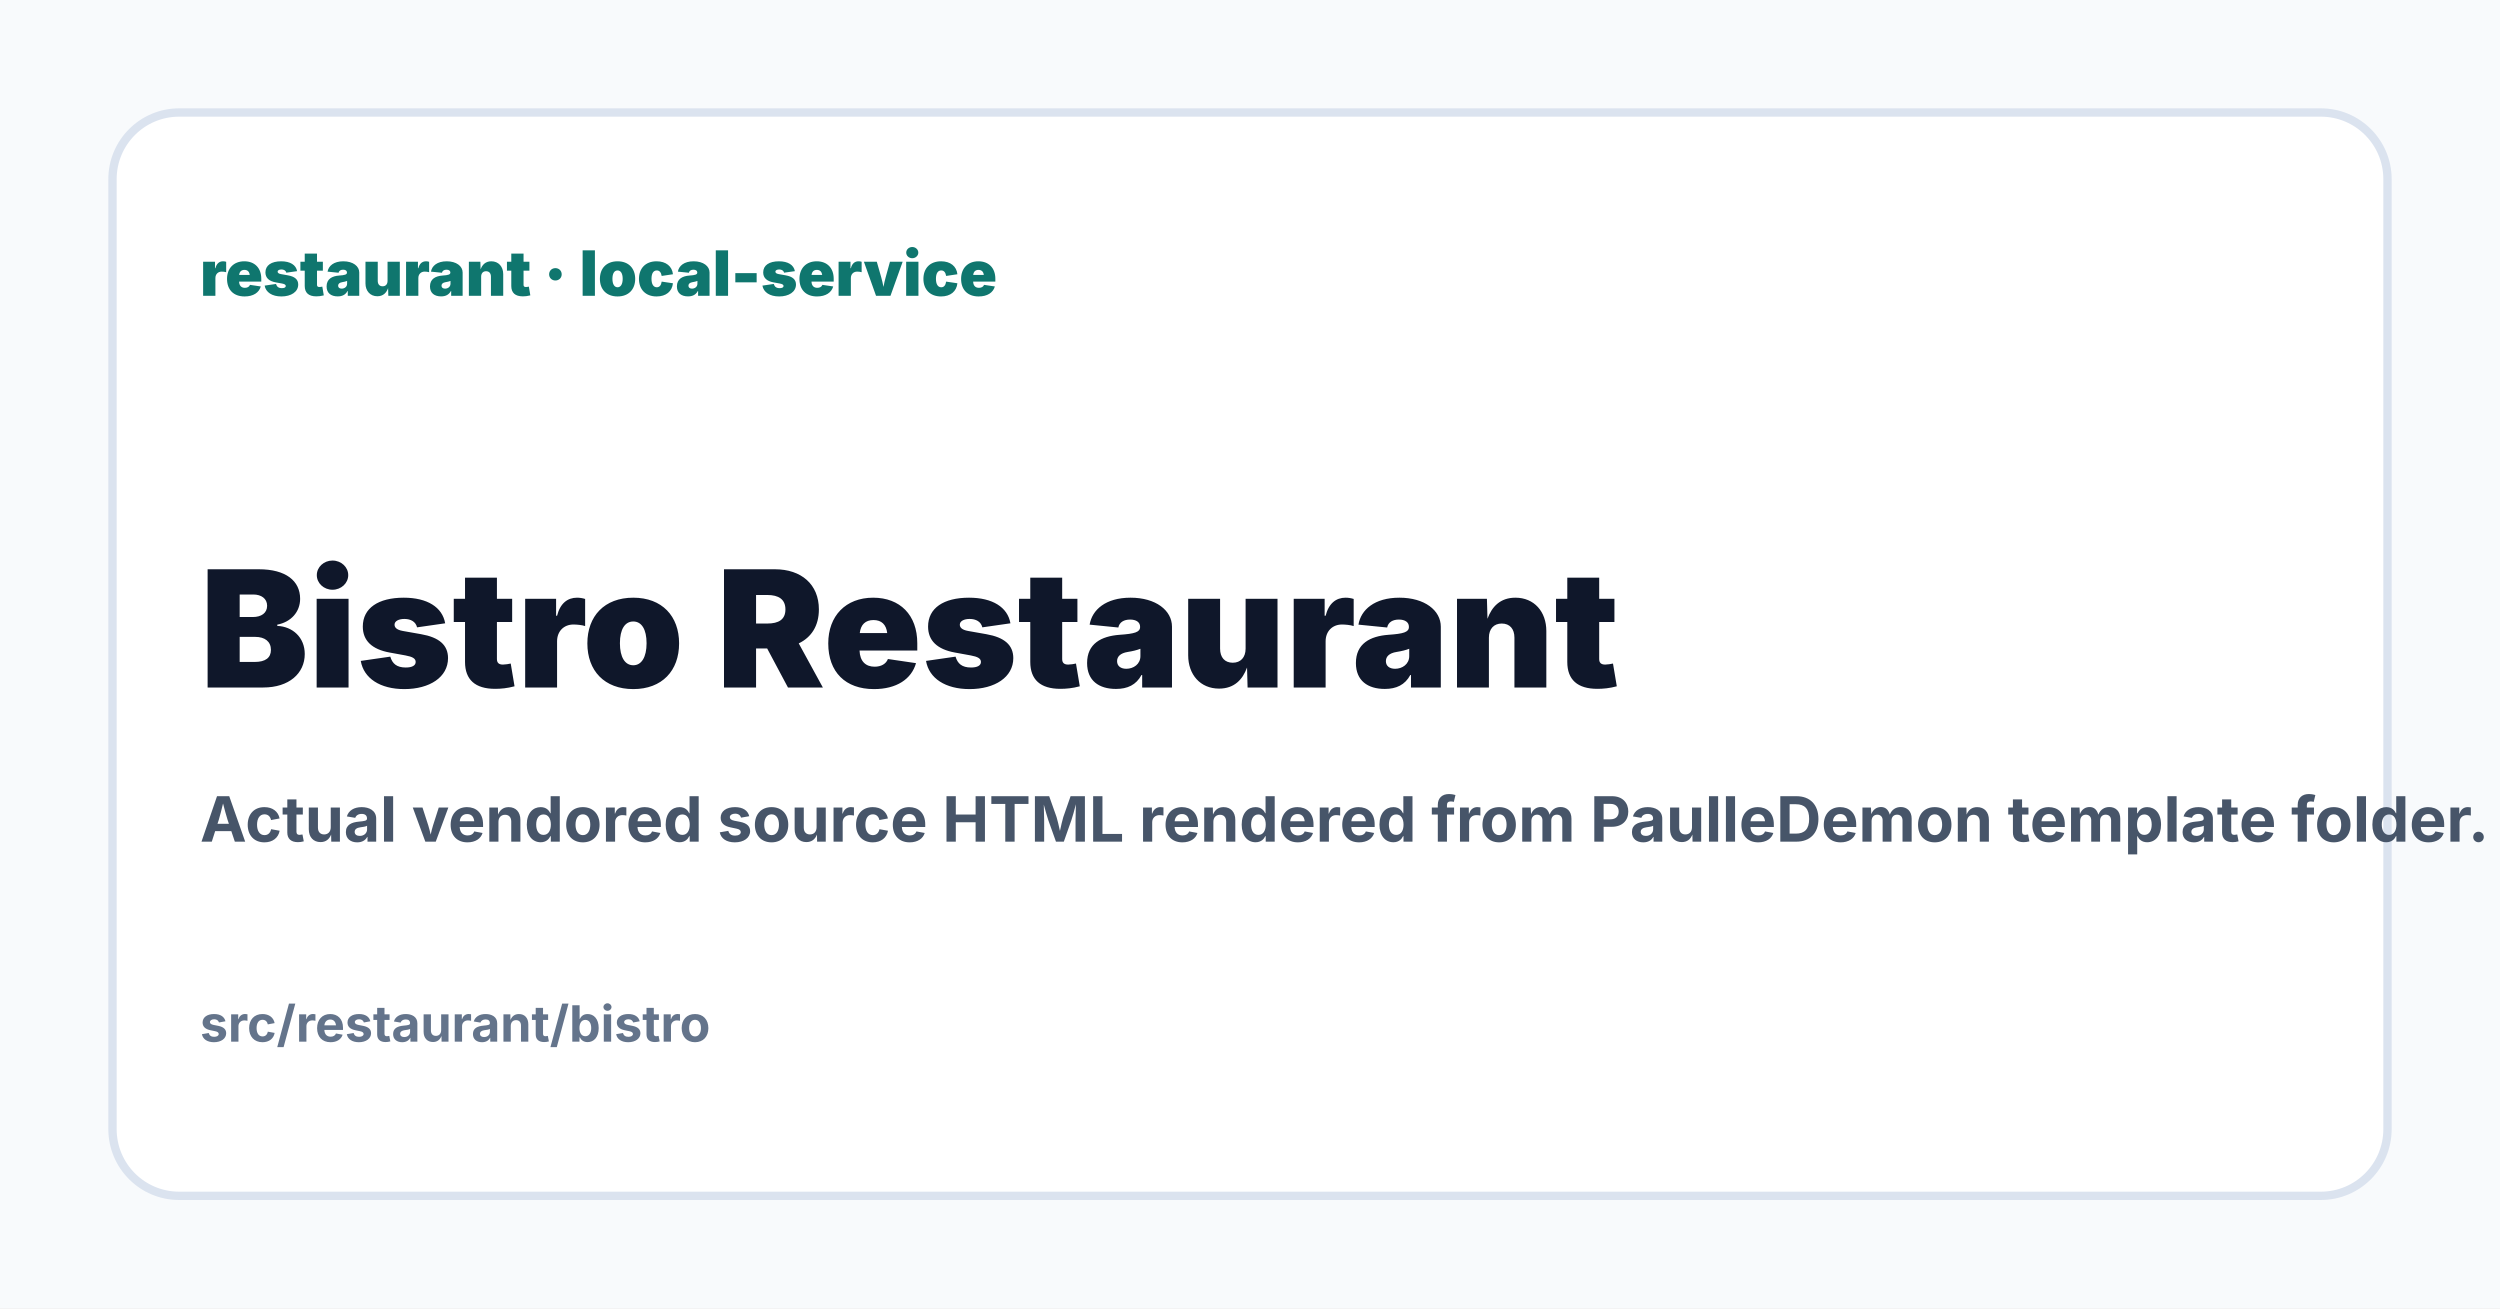
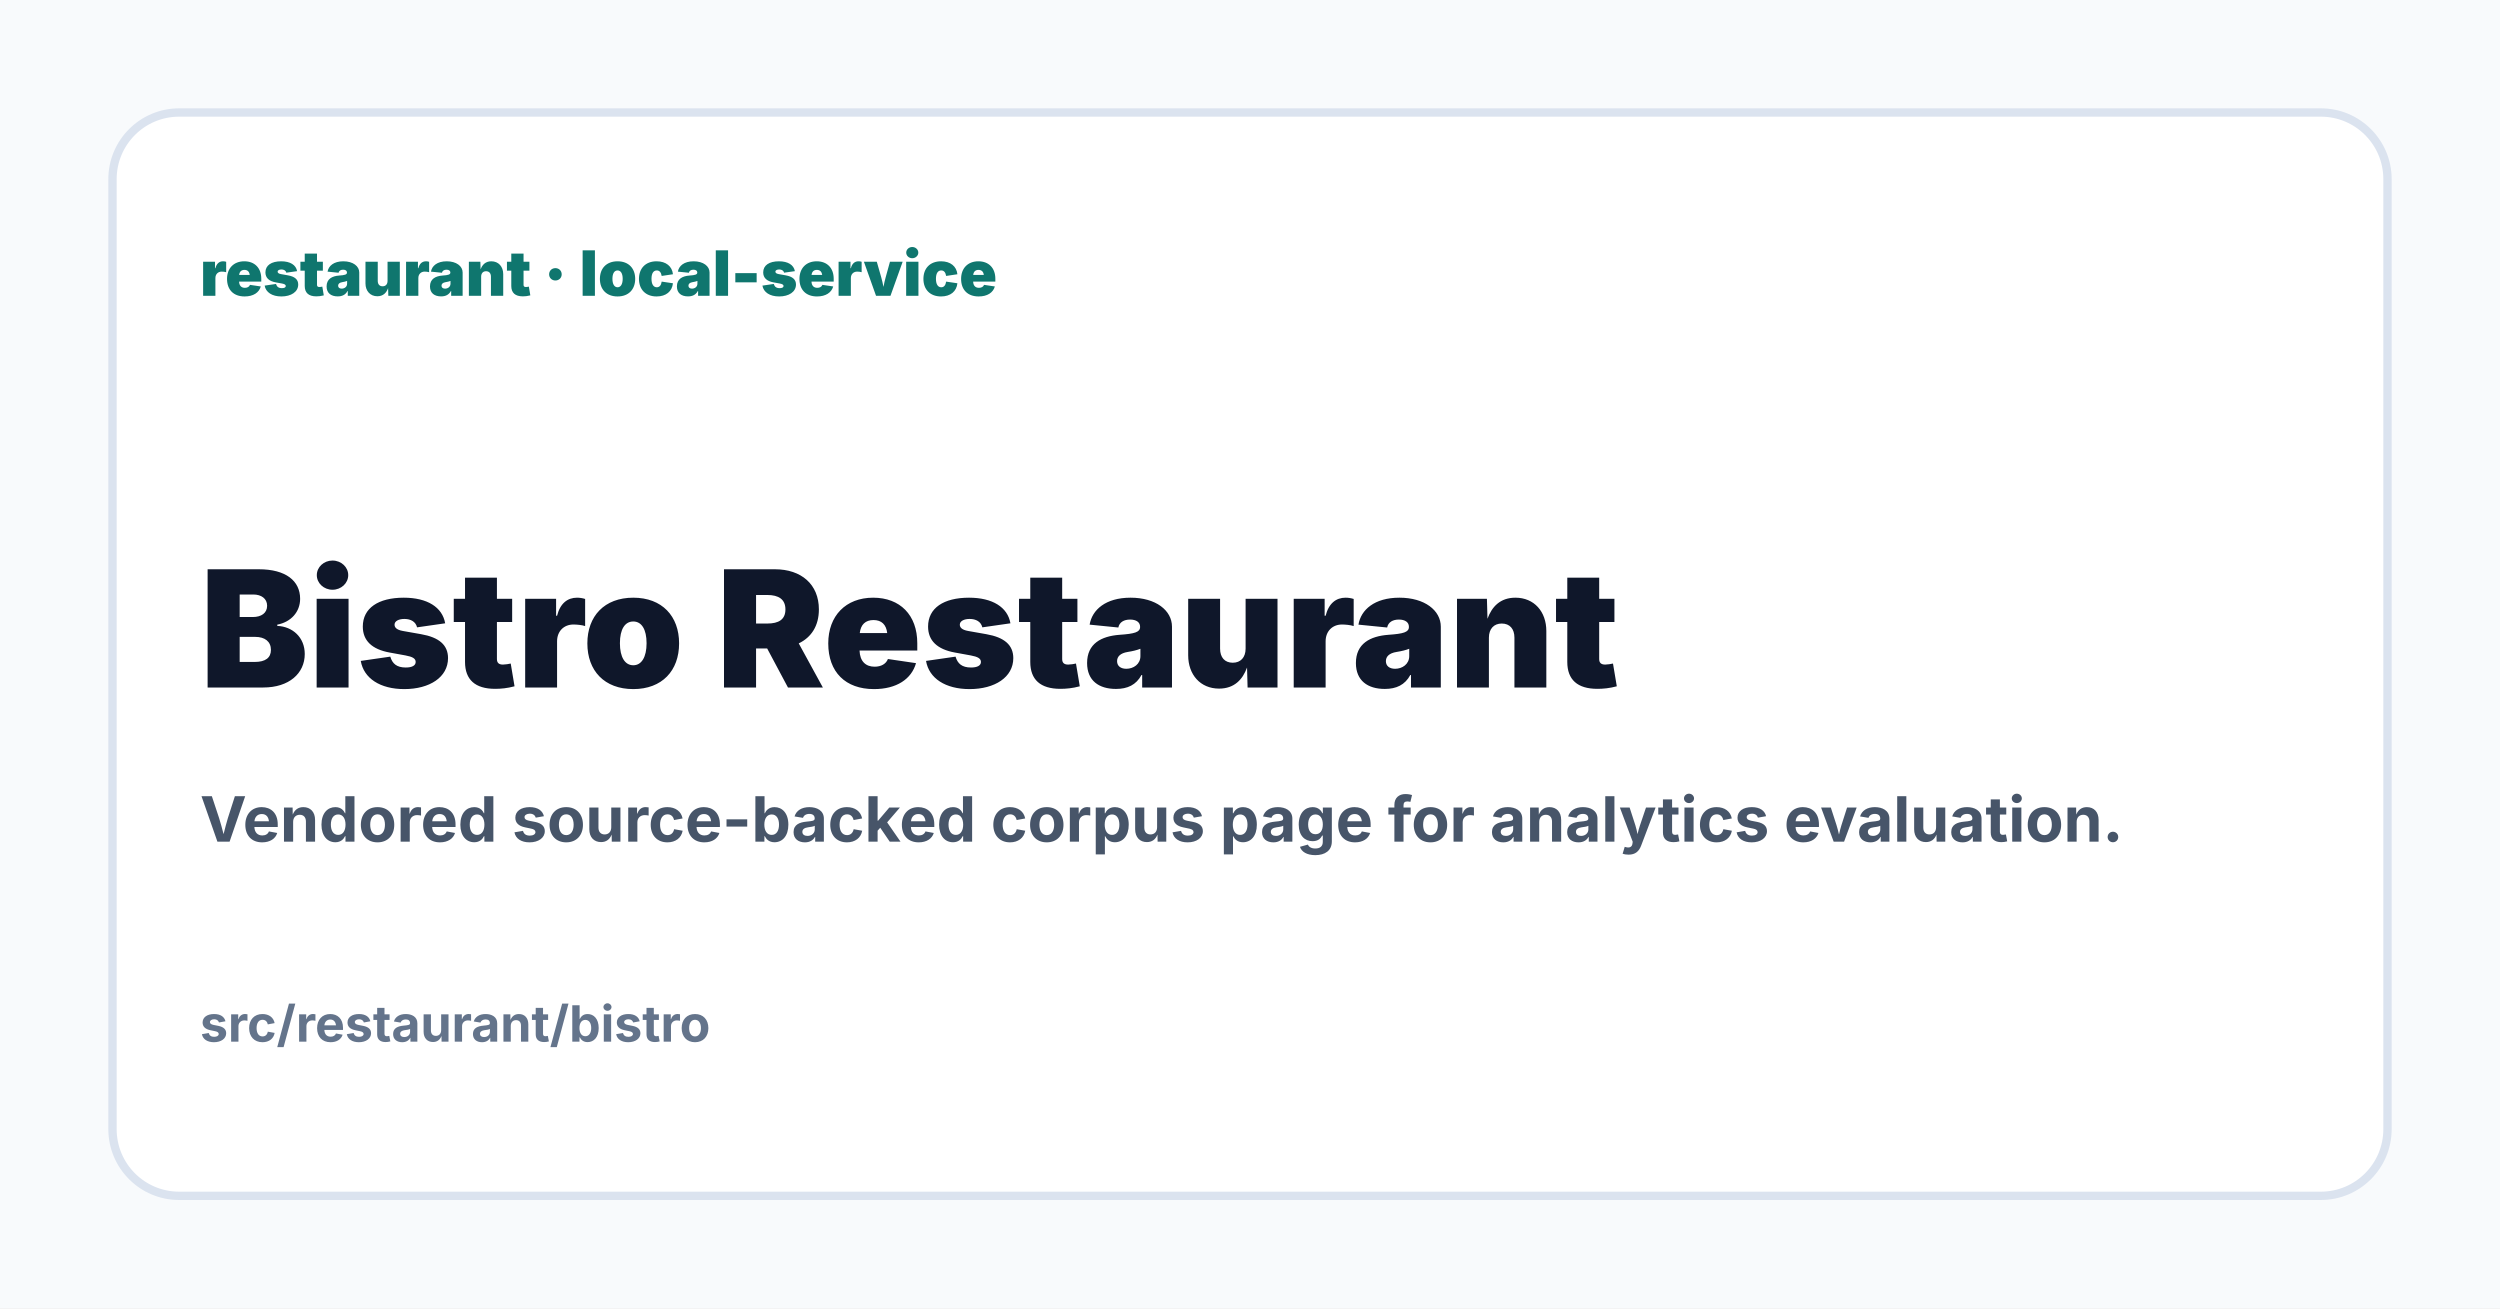
<svg xmlns="http://www.w3.org/2000/svg" width="1200" height="628" viewBox="0 0 1200 628" role="img" aria-label="Bistro Restaurant preview">
  <rect width="1200" height="628" fill="#f8fafc" />
  <rect x="54" y="54" width="1092" height="520" rx="32" fill="#ffffff" stroke="#dbe3ef" stroke-width="4" />
  <text x="96" y="142" fill="#0f766e" font-family="Inter, Arial, sans-serif" font-size="30" font-weight="850">restaurant · local-service</text>
  <text x="96" y="330" fill="#0f172a" font-family="Inter, Arial, sans-serif" font-size="78" font-weight="900">Bistro Restaurant</text>
-   <text x="96" y="404" fill="#475569" font-family="Inter, Arial, sans-serif" font-size="30" font-weight="650">Actual vendored source HTML rendered from PaulleDemon template folder.</text>
+   <text x="96" y="404" fill="#475569" font-family="Inter, Arial, sans-serif" font-size="30" font-weight="650">Vendored source-backed corpus page for analytics evaluation.</text>
  <text x="96" y="500" fill="#64748b" font-family="Inter, Arial, sans-serif" font-size="24" font-weight="650">src/restaurant/bistro</text>
</svg>
